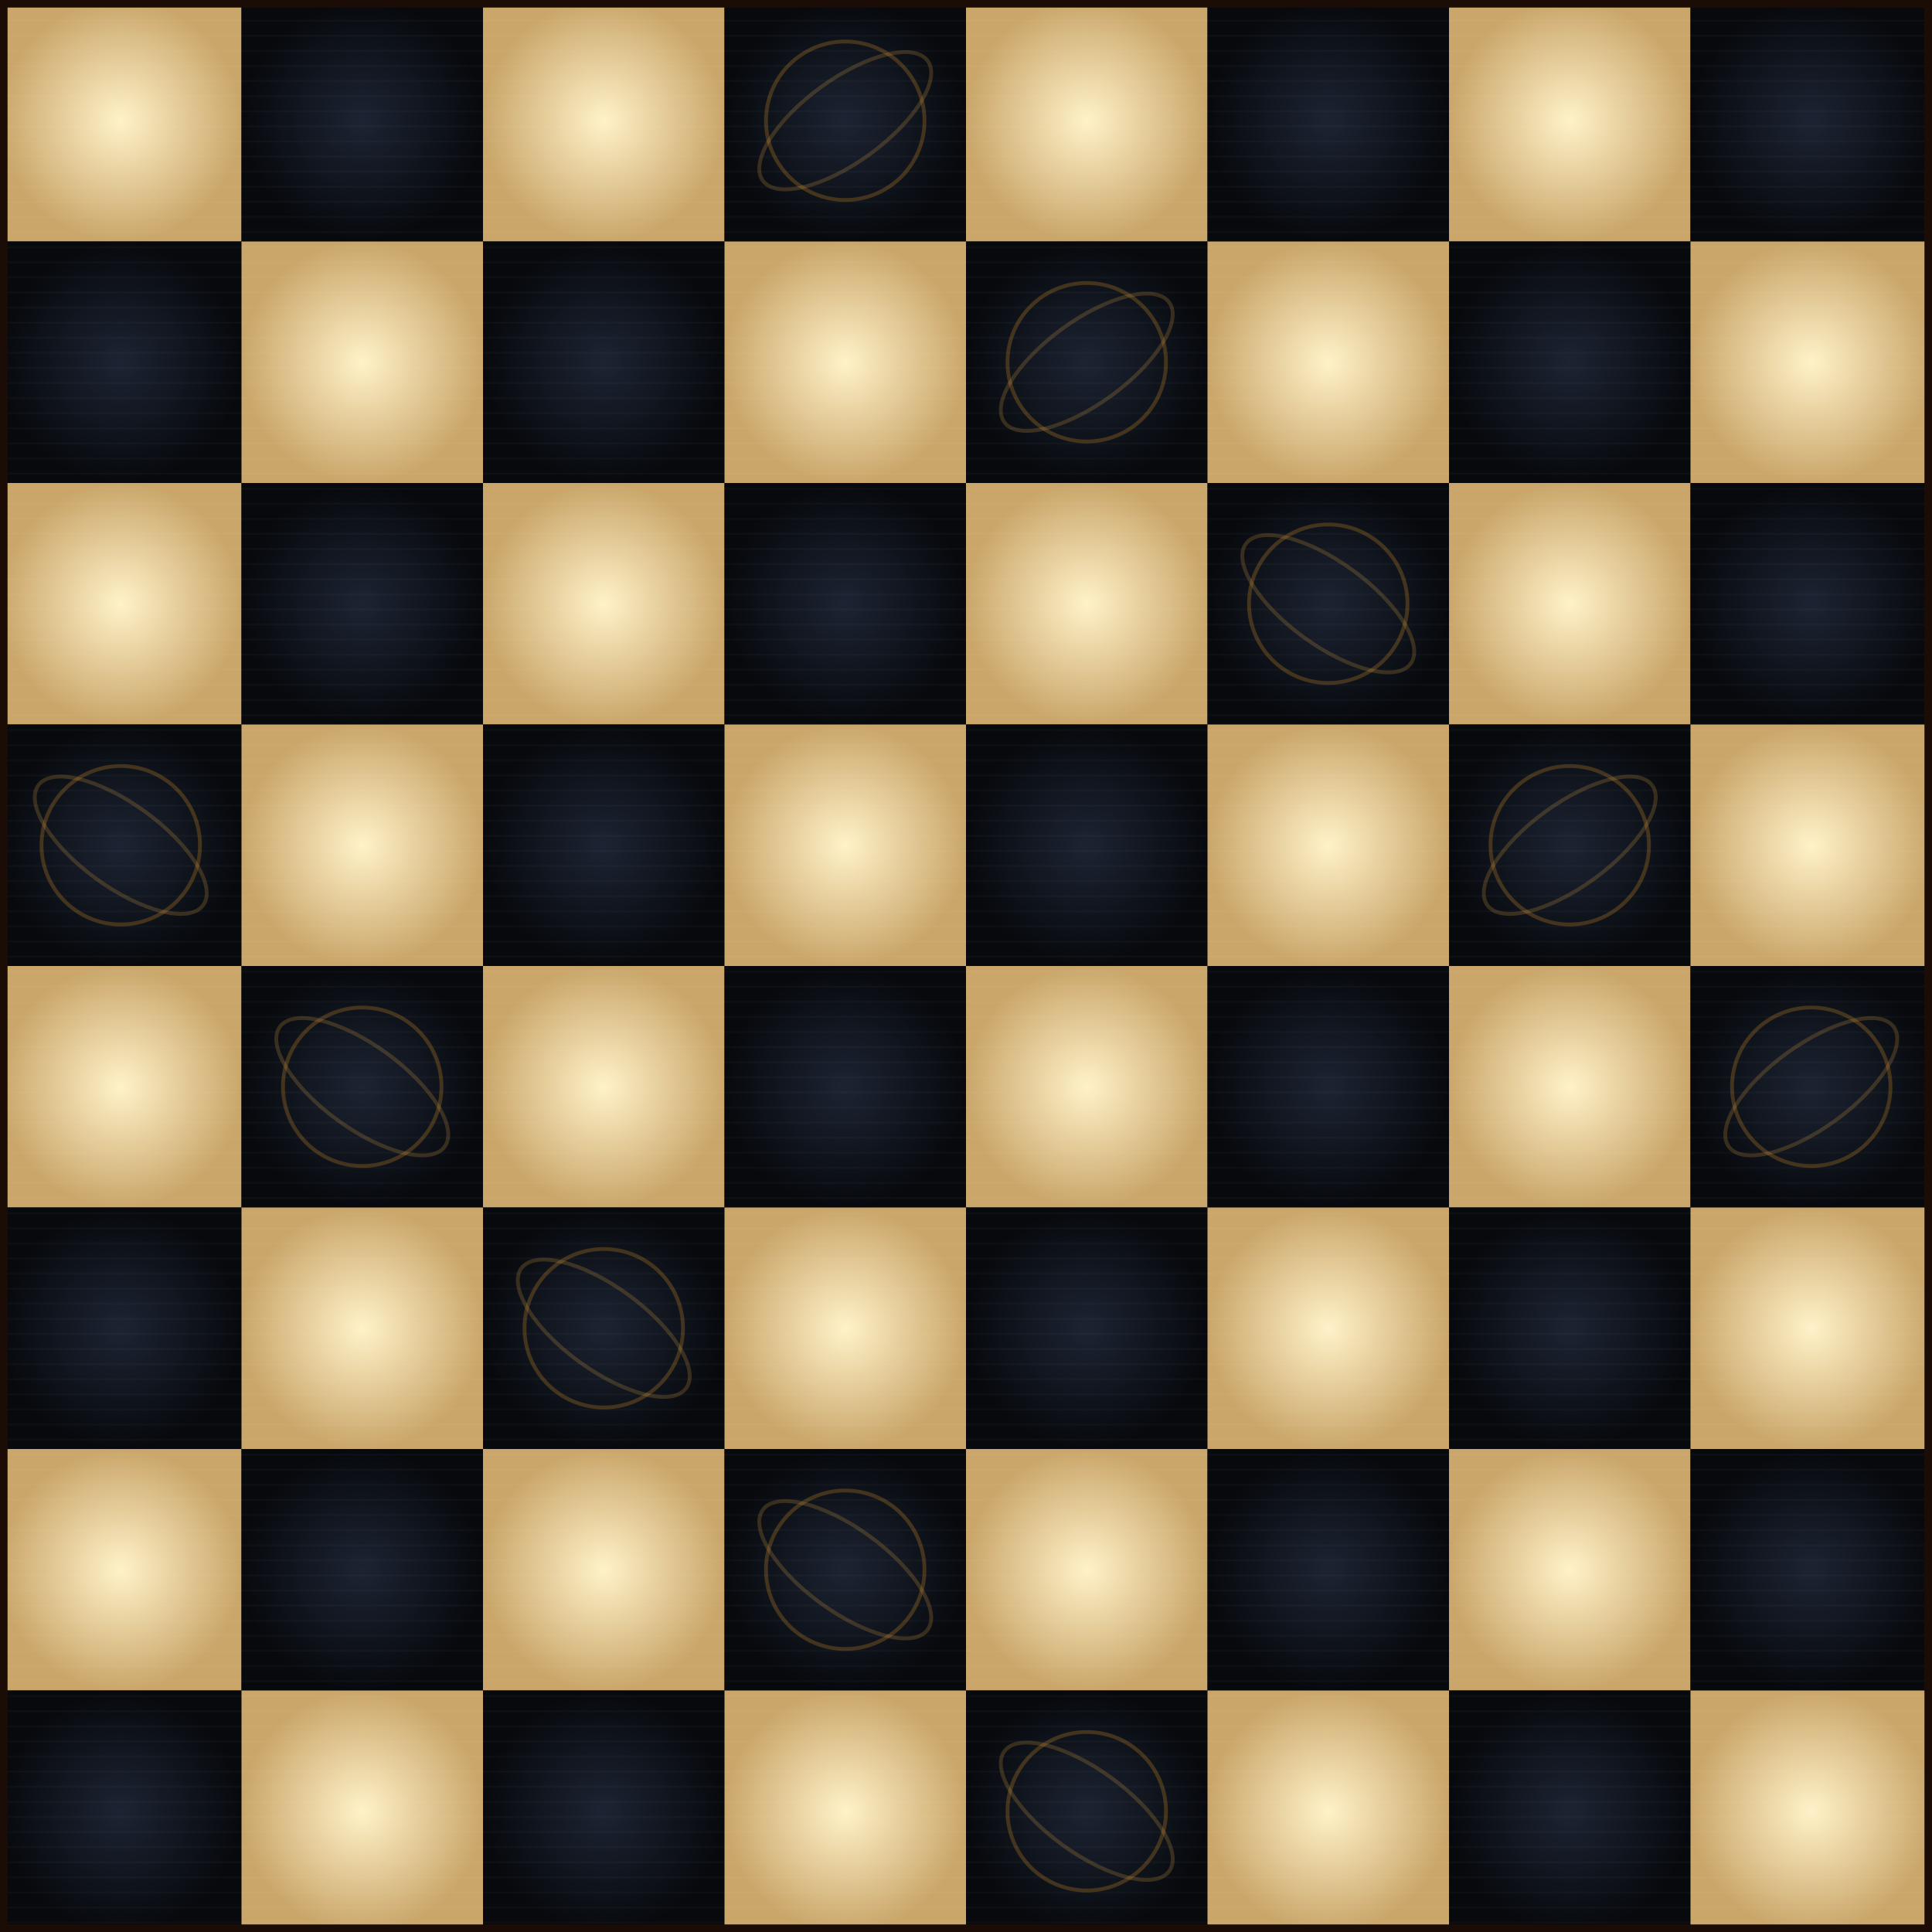
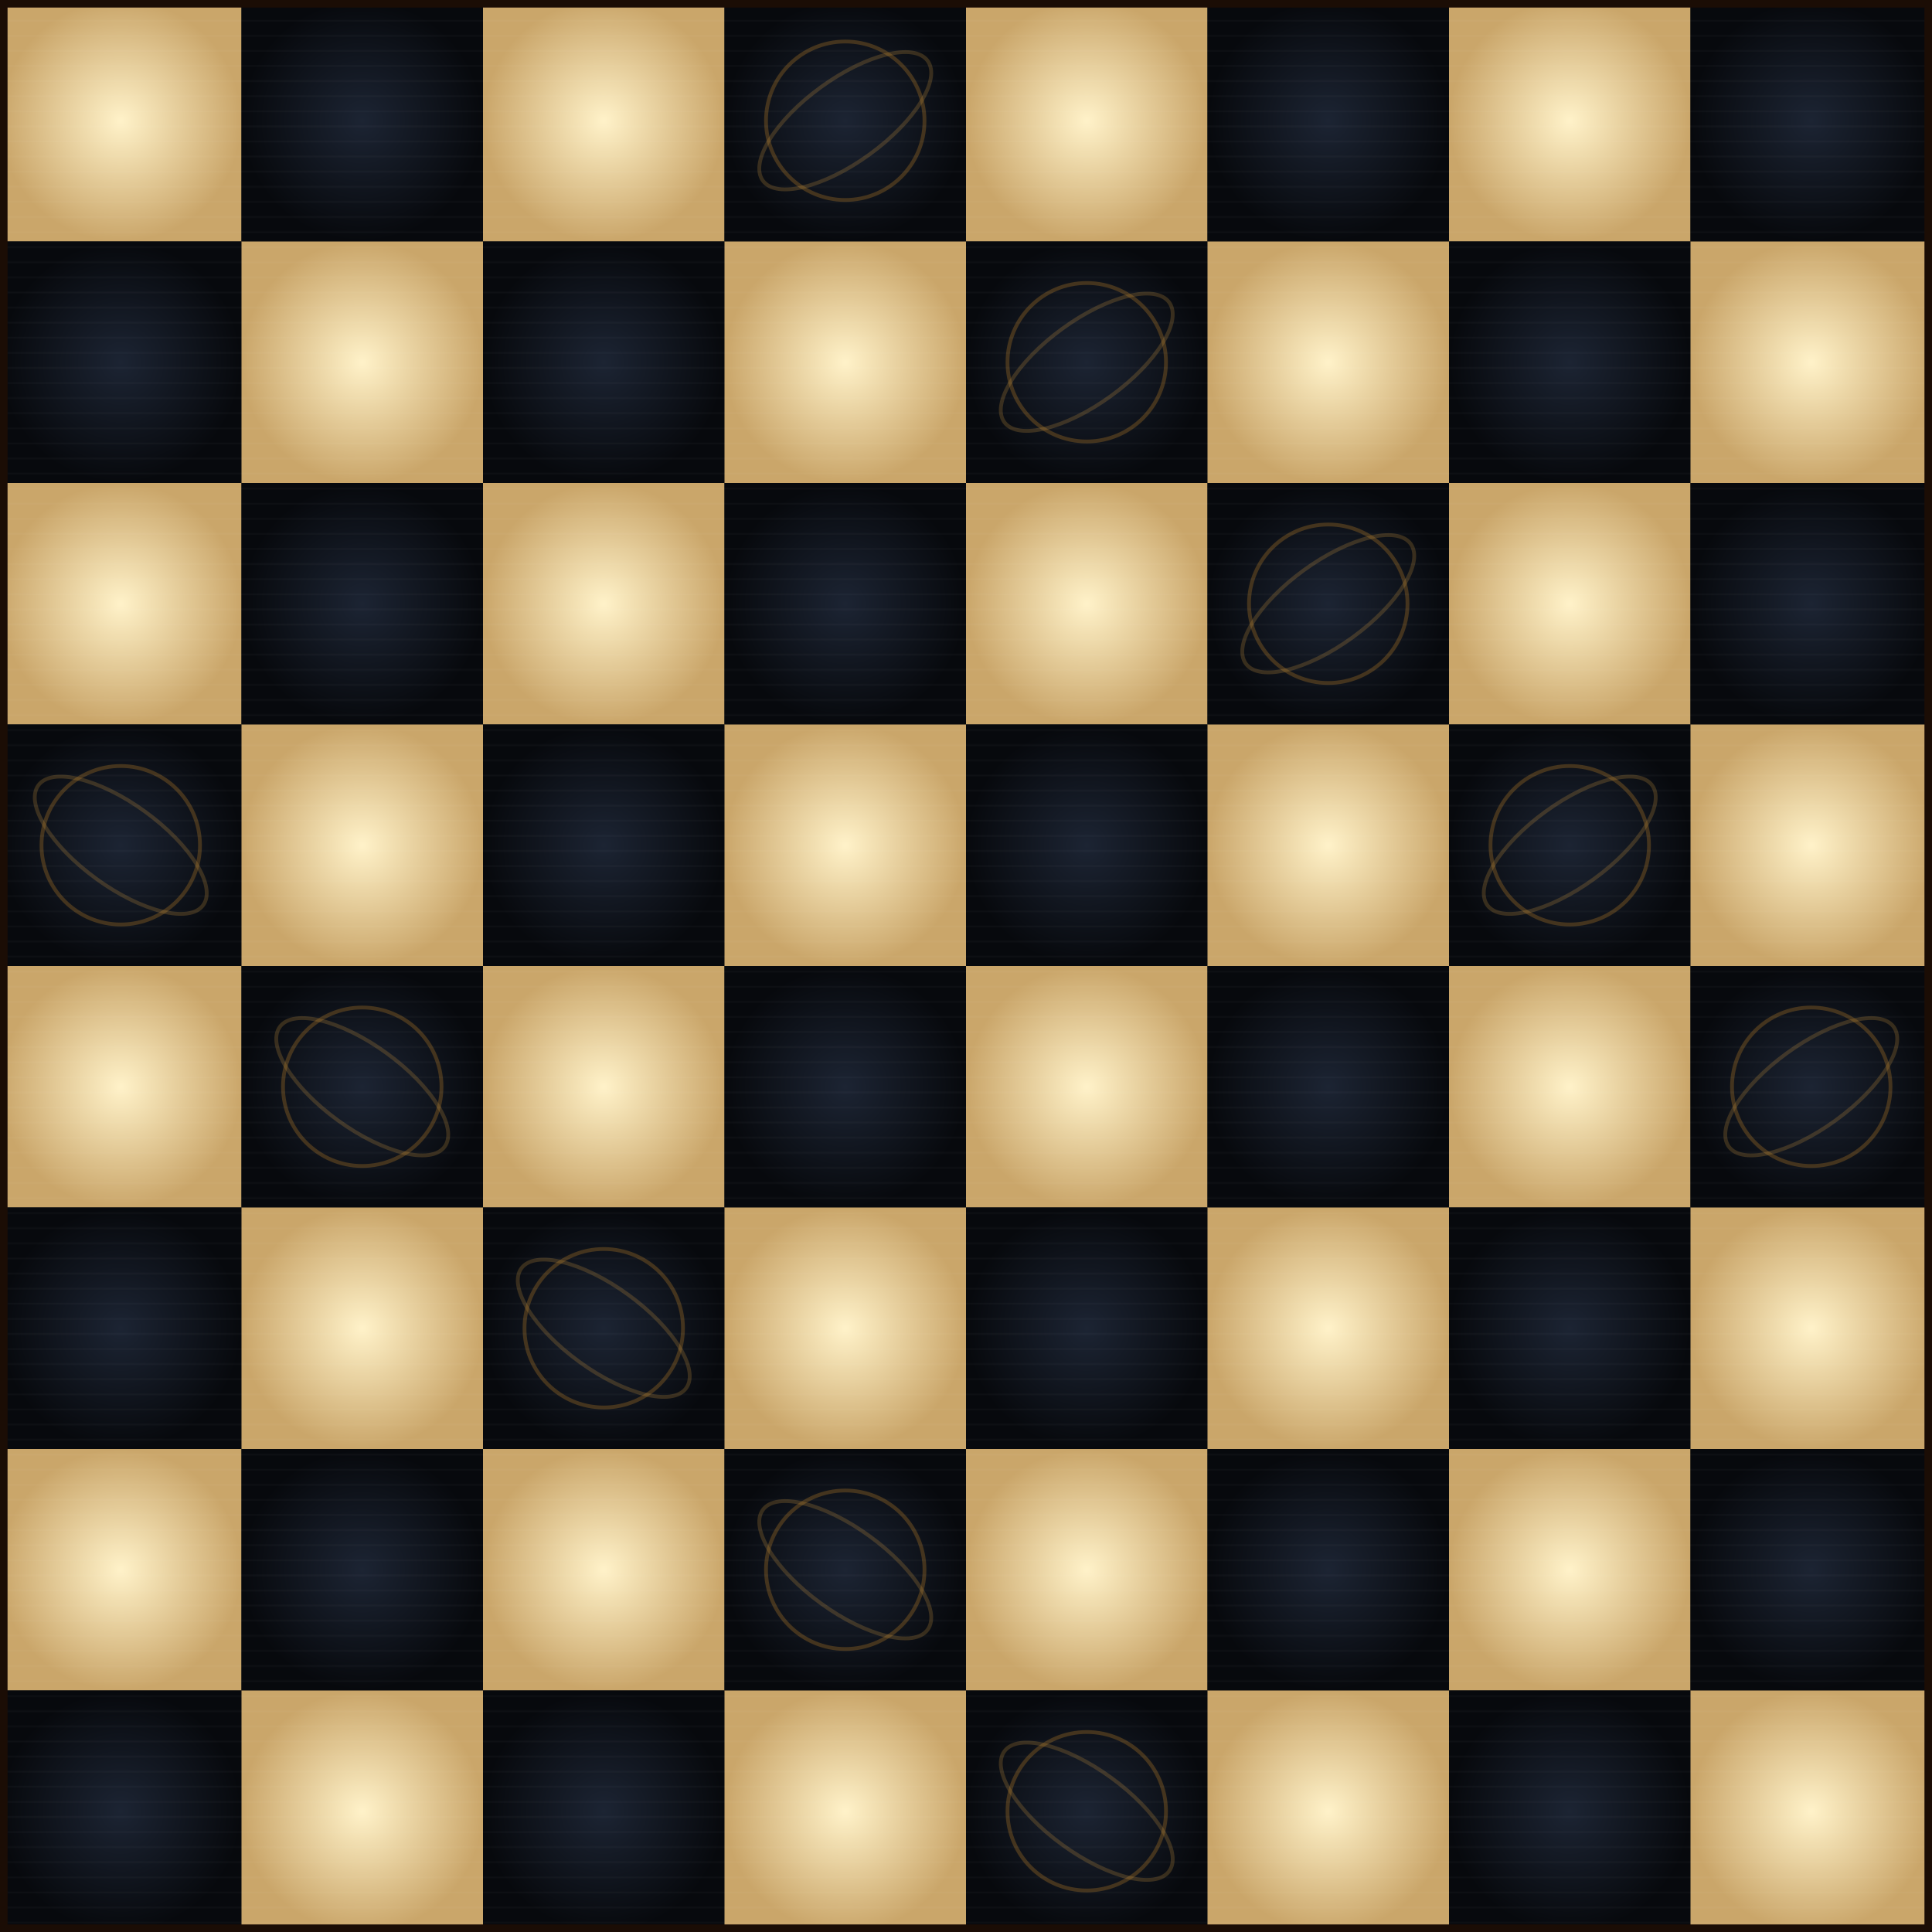
<svg xmlns="http://www.w3.org/2000/svg" width="1024" height="1024" viewBox="0 0 1024 1024" data-asset-id="board-surface" data-background="opaque" data-grid="8x8">
  <defs>
    <radialGradient id="ivory">
      <stop offset="0" stop-color="#fff2c9" />
      <stop offset="1" stop-color="#caa66a" />
    </radialGradient>
    <radialGradient id="dark">
      <stop offset="0" stop-color="#1c2433" />
      <stop offset="1" stop-color="#07090d" />
    </radialGradient>
    <pattern id="grain" width="16" height="16" patternUnits="userSpaceOnUse">
      <path d="M0 3h16M0 11h16" stroke="#fff" opacity=".025" />
    </pattern>
  </defs>
  <rect width="1024" height="1024" fill="#090b0f" />
  <rect x="0" y="0" width="128" height="128" fill="url(#ivory)" />
  <rect x="128" y="0" width="128" height="128" fill="url(#dark)" />
  <rect x="256" y="0" width="128" height="128" fill="url(#ivory)" />
  <rect x="384" y="0" width="128" height="128" fill="url(#dark)" />
  <circle cx="448" cy="64" r="42" fill="none" stroke="#a87325" stroke-width="2" opacity=".35" />
  <ellipse cx="448" cy="64" rx="54" ry="22" fill="none" stroke="#c3913c" stroke-width="2" opacity=".25" transform="rotate(-36 448 64)" />
  <rect x="512" y="0" width="128" height="128" fill="url(#ivory)" />
  <rect x="640" y="0" width="128" height="128" fill="url(#dark)" />
  <rect x="768" y="0" width="128" height="128" fill="url(#ivory)" />
  <rect x="896" y="0" width="128" height="128" fill="url(#dark)" />
  <rect x="0" y="128" width="128" height="128" fill="url(#dark)" />
  <rect x="128" y="128" width="128" height="128" fill="url(#ivory)" />
  <rect x="256" y="128" width="128" height="128" fill="url(#dark)" />
  <rect x="384" y="128" width="128" height="128" fill="url(#ivory)" />
  <rect x="512" y="128" width="128" height="128" fill="url(#dark)" />
  <circle cx="576" cy="192" r="42" fill="none" stroke="#a87325" stroke-width="2" opacity=".35" />
  <ellipse cx="576" cy="192" rx="54" ry="22" fill="none" stroke="#c3913c" stroke-width="2" opacity=".25" transform="rotate(-36 576 192)" />
  <rect x="640" y="128" width="128" height="128" fill="url(#ivory)" />
  <rect x="768" y="128" width="128" height="128" fill="url(#dark)" />
  <rect x="896" y="128" width="128" height="128" fill="url(#ivory)" />
  <rect x="0" y="256" width="128" height="128" fill="url(#ivory)" />
  <rect x="128" y="256" width="128" height="128" fill="url(#dark)" />
  <rect x="256" y="256" width="128" height="128" fill="url(#ivory)" />
  <rect x="384" y="256" width="128" height="128" fill="url(#dark)" />
  <rect x="512" y="256" width="128" height="128" fill="url(#ivory)" />
  <rect x="640" y="256" width="128" height="128" fill="url(#dark)" />
  <circle cx="704" cy="320" r="42" fill="none" stroke="#a87325" stroke-width="2" opacity=".35" />
-   <ellipse cx="704" cy="320" rx="54" ry="22" fill="none" stroke="#c3913c" stroke-width="2" opacity=".25" transform="rotate(36 704 320)" />
+   <ellipse cx="704" cy="320" rx="54" ry="22" fill="none" stroke="#c3913c" stroke-width="2" opacity=".25" transform="rotate(-36 704 320)" />
  <rect x="768" y="256" width="128" height="128" fill="url(#ivory)" />
  <rect x="896" y="256" width="128" height="128" fill="url(#dark)" />
  <rect x="0" y="384" width="128" height="128" fill="url(#dark)" />
  <circle cx="64" cy="448" r="42" fill="none" stroke="#a87325" stroke-width="2" opacity=".35" />
  <ellipse cx="64" cy="448" rx="54" ry="22" fill="none" stroke="#c3913c" stroke-width="2" opacity=".25" transform="rotate(36 64 448)" />
  <rect x="128" y="384" width="128" height="128" fill="url(#ivory)" />
  <rect x="256" y="384" width="128" height="128" fill="url(#dark)" />
  <rect x="384" y="384" width="128" height="128" fill="url(#ivory)" />
  <rect x="512" y="384" width="128" height="128" fill="url(#dark)" />
  <rect x="640" y="384" width="128" height="128" fill="url(#ivory)" />
  <rect x="768" y="384" width="128" height="128" fill="url(#dark)" />
  <circle cx="832" cy="448" r="42" fill="none" stroke="#a87325" stroke-width="2" opacity=".35" />
  <ellipse cx="832" cy="448" rx="54" ry="22" fill="none" stroke="#c3913c" stroke-width="2" opacity=".25" transform="rotate(-36 832 448)" />
  <rect x="896" y="384" width="128" height="128" fill="url(#ivory)" />
  <rect x="0" y="512" width="128" height="128" fill="url(#ivory)" />
  <rect x="128" y="512" width="128" height="128" fill="url(#dark)" />
  <circle cx="192" cy="576" r="42" fill="none" stroke="#a87325" stroke-width="2" opacity=".35" />
  <ellipse cx="192" cy="576" rx="54" ry="22" fill="none" stroke="#c3913c" stroke-width="2" opacity=".25" transform="rotate(36 192 576)" />
  <rect x="256" y="512" width="128" height="128" fill="url(#ivory)" />
  <rect x="384" y="512" width="128" height="128" fill="url(#dark)" />
  <rect x="512" y="512" width="128" height="128" fill="url(#ivory)" />
  <rect x="640" y="512" width="128" height="128" fill="url(#dark)" />
  <rect x="768" y="512" width="128" height="128" fill="url(#ivory)" />
  <rect x="896" y="512" width="128" height="128" fill="url(#dark)" />
  <circle cx="960" cy="576" r="42" fill="none" stroke="#a87325" stroke-width="2" opacity=".35" />
  <ellipse cx="960" cy="576" rx="54" ry="22" fill="none" stroke="#c3913c" stroke-width="2" opacity=".25" transform="rotate(-36 960 576)" />
  <rect x="0" y="640" width="128" height="128" fill="url(#dark)" />
  <rect x="128" y="640" width="128" height="128" fill="url(#ivory)" />
  <rect x="256" y="640" width="128" height="128" fill="url(#dark)" />
  <circle cx="320" cy="704" r="42" fill="none" stroke="#a87325" stroke-width="2" opacity=".35" />
  <ellipse cx="320" cy="704" rx="54" ry="22" fill="none" stroke="#c3913c" stroke-width="2" opacity=".25" transform="rotate(36 320 704)" />
  <rect x="384" y="640" width="128" height="128" fill="url(#ivory)" />
  <rect x="512" y="640" width="128" height="128" fill="url(#dark)" />
  <rect x="640" y="640" width="128" height="128" fill="url(#ivory)" />
  <rect x="768" y="640" width="128" height="128" fill="url(#dark)" />
  <rect x="896" y="640" width="128" height="128" fill="url(#ivory)" />
  <rect x="0" y="768" width="128" height="128" fill="url(#ivory)" />
  <rect x="128" y="768" width="128" height="128" fill="url(#dark)" />
  <rect x="256" y="768" width="128" height="128" fill="url(#ivory)" />
  <rect x="384" y="768" width="128" height="128" fill="url(#dark)" />
  <circle cx="448" cy="832" r="42" fill="none" stroke="#a87325" stroke-width="2" opacity=".35" />
  <ellipse cx="448" cy="832" rx="54" ry="22" fill="none" stroke="#c3913c" stroke-width="2" opacity=".25" transform="rotate(36 448 832)" />
  <rect x="512" y="768" width="128" height="128" fill="url(#ivory)" />
  <rect x="640" y="768" width="128" height="128" fill="url(#dark)" />
  <rect x="768" y="768" width="128" height="128" fill="url(#ivory)" />
  <rect x="896" y="768" width="128" height="128" fill="url(#dark)" />
  <rect x="0" y="896" width="128" height="128" fill="url(#dark)" />
  <rect x="128" y="896" width="128" height="128" fill="url(#ivory)" />
  <rect x="256" y="896" width="128" height="128" fill="url(#dark)" />
  <rect x="384" y="896" width="128" height="128" fill="url(#ivory)" />
  <rect x="512" y="896" width="128" height="128" fill="url(#dark)" />
  <circle cx="576" cy="960" r="42" fill="none" stroke="#a87325" stroke-width="2" opacity=".35" />
  <ellipse cx="576" cy="960" rx="54" ry="22" fill="none" stroke="#c3913c" stroke-width="2" opacity=".25" transform="rotate(36 576 960)" />
  <rect x="640" y="896" width="128" height="128" fill="url(#ivory)" />
  <rect x="768" y="896" width="128" height="128" fill="url(#dark)" />
  <rect x="896" y="896" width="128" height="128" fill="url(#ivory)" />
  <rect width="1024" height="1024" fill="url(#grain)" />
  <rect x="2" y="2" width="1020" height="1020" fill="none" stroke="#1b0d05" stroke-width="4" />
</svg>
